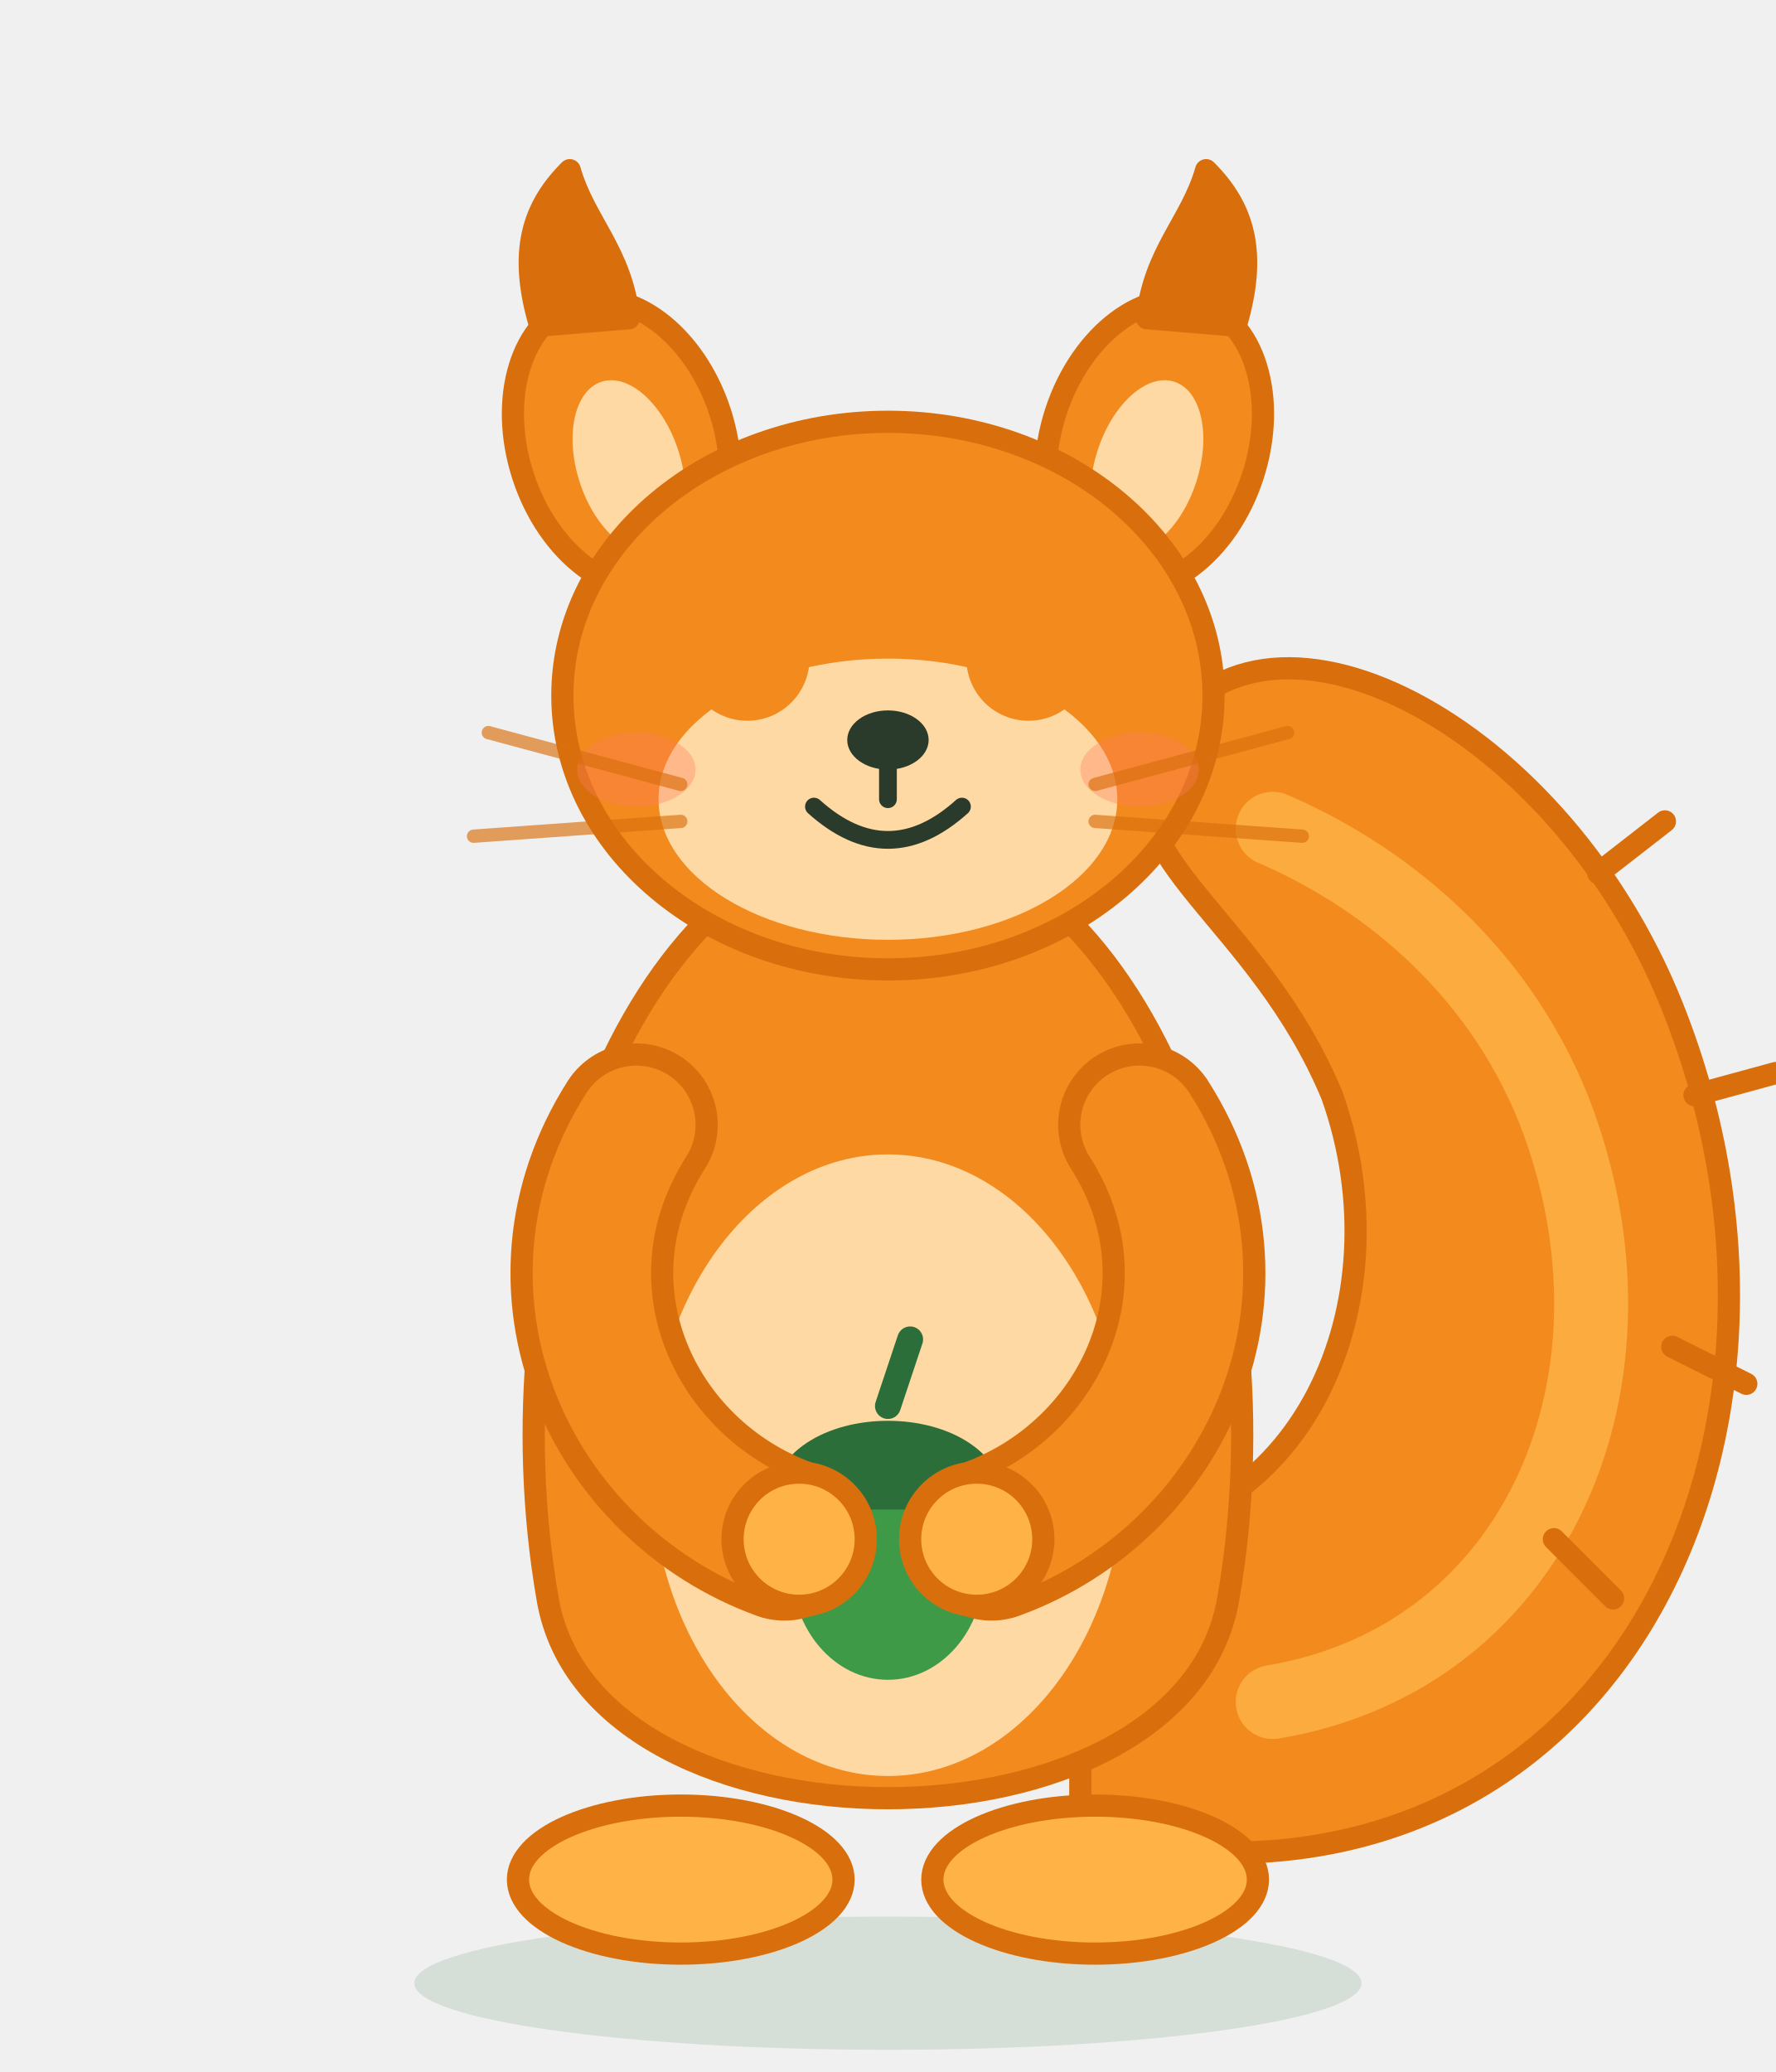
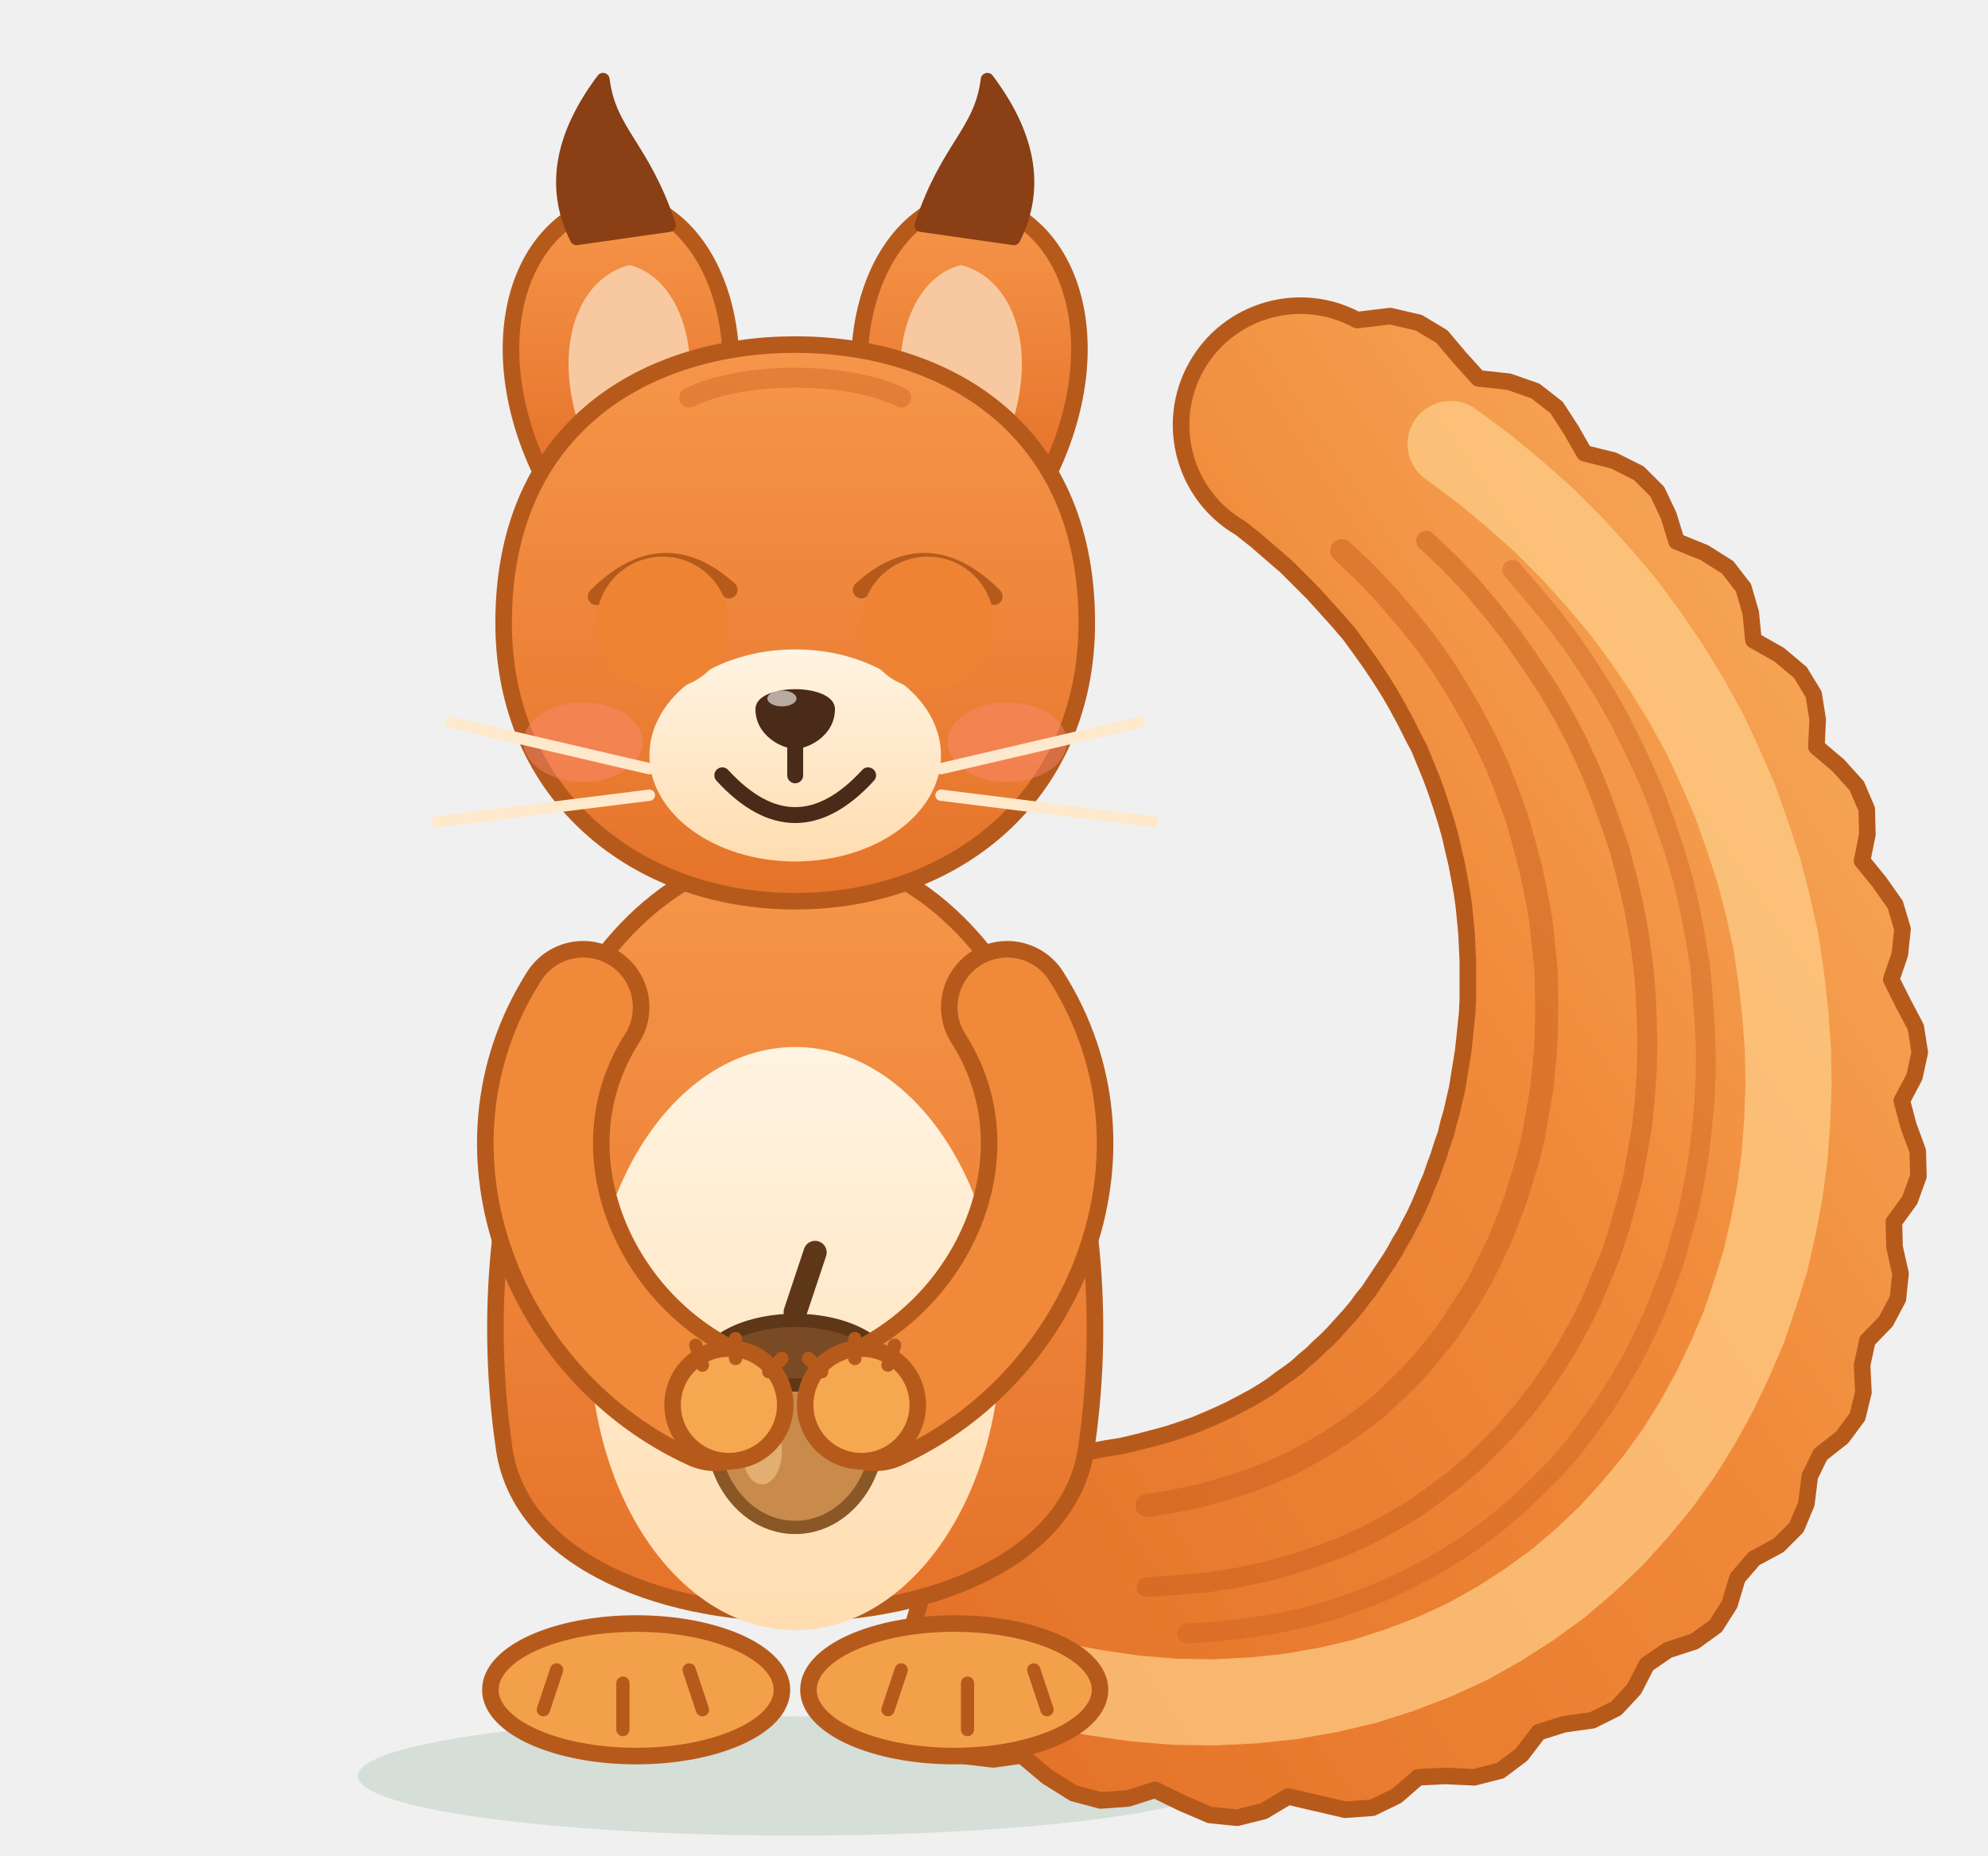
- <svg xmlns="http://www.w3.org/2000/svg" viewBox="0 0 240 280" class="noisette-svg" role="img" aria-label="Noisette, l'écureuil de Linda">
-   <ellipse class="n-ombre" cx="120" cy="268" rx="64" ry="9" fill="#2B6E3A" opacity=".14" />
+ <svg xmlns="http://www.w3.org/2000/svg" viewBox="0 0 300 280" class="noisette-svg" role="img" aria-label="Noisette, l'écureuil de Linda">
+   <defs>
+     <linearGradient id="n-pelage" x1="0" y1="0" x2="0" y2="1">
+       <stop offset="0" stop-color="#F6964A" />
+       <stop offset="1" stop-color="#E5732A" />
+     </linearGradient>
+     <linearGradient id="n-queue-deg" x1="0" y1="1" x2="1" y2="0">
+       <stop offset="0" stop-color="#E26F26" />
+       <stop offset=".55" stop-color="#F08A3A" />
+       <stop offset="1" stop-color="#F9B466" />
+     </linearGradient>
+     <linearGradient id="n-ventre" x1="0" y1="0" x2="0" y2="1">
+       <stop offset="0" stop-color="#FFF4E2" />
+       <stop offset="1" stop-color="#FFDDB0" />
+     </linearGradient>
+     <clipPath id="n-queue-clip">
+       <path d="M134.7,255.2 L138,259.8 L141.6,263.1 L145.6,265 L149.9,265.5 L154.2,264.9 L158,268.1 L162,270.6 L166.1,271.7 L170.2,271.4 L174.3,270.1 L178.4,272.1 L182.6,273.9 L186.7,274.3 L190.7,273.3 L194.4,271.1 L198.7,272.1 L203,273.1 L207.1,272.8 L210.8,271 L214,268.2 L218.1,268 L222.5,268.2 L226.4,267.2 L229.6,264.8 L232.2,261.4 L236,260.2 L240.3,259.6 L243.9,257.8 L246.6,254.9 L248.5,251.2 L251.7,249 L255.7,247.7 L258.9,245.4 L261,242.1 L262.2,238.1 L264.7,235.2 L268.4,233.2 L271.1,230.5 L272.6,226.9 L273.1,222.8 L274.7,219.5 L278,216.9 L280.3,213.8 L281.2,210.1 L281,206 L281.8,202.3 L284.6,199.4 L286.4,196 L286.8,192.2 L285.9,188.2 L285.8,184.4 L288.2,181.1 L289.5,177.5 L289.4,173.7 L288,169.9 L287,166.1 L288.9,162.5 L289.7,158.8 L289.1,155 L287.2,151.4 L285.4,147.8 L286.7,144 L287.1,140.2 L286,136.5 L283.6,133.1 L281,129.9 L281.8,125.9 L281.7,122.1 L280.2,118.6 L277.4,115.5 L274.1,112.7 L274.3,108.6 L273.7,104.8 L271.7,101.5 L268.5,98.8 L264.6,96.6 L264.2,92.5 L263.1,88.7 L260.7,85.6 L257.2,83.4 L253,81.7 L251.8,77.8 L250.1,74.2 L247.3,71.4 L243.5,69.5 L239.1,68.4 L237.1,64.9 L234.9,61.5 L231.7,59 L227.7,57.6 L223.1,57.1 L220.3,54 L217.6,50.8 L214.1,48.7 L209.8,47.7 L204.8,48.3 A18,18 0 0 0 187.2,79.7 L187.2,79.7 L189.6,81.6 L191.9,83.6 L194.1,85.5 L196.2,87.6 L198.2,89.6 L200.1,91.7 L201.9,93.7 L203.7,95.8 L205.3,98 L206.8,100.1 L208.2,102.2 L209.6,104.4 L210.8,106.5 L212,108.7 L213.1,110.9 L214.2,113 L215.1,115.2 L216,117.4 L216.8,119.6 L217.5,121.7 L218.2,123.9 L218.8,126 L219.3,128.2 L219.8,130.3 L220.2,132.4 L220.6,134.6 L220.9,136.7 L221.1,138.7 L221.3,140.8 L221.4,142.9 L221.5,144.9 L221.5,146.9 L221.5,149 L221.5,150.9 L221.4,152.9 L221.2,154.8 L221,156.8 L220.8,158.6 L220.5,160.5 L220.2,162.3 L219.9,164.2 L219.5,165.9 L219.1,167.7 L218.6,169.4 L218.2,171.1 L217.6,172.8 L217.1,174.4 L216.5,176 L216,177.5 L215.3,179.1 L214.7,180.6 L214.1,182 L213.4,183.5 L212.7,184.8 L212,186.2 L211.2,187.5 L210.5,188.8 L209.7,190.1 L208.9,191.3 L208.1,192.5 L207.3,193.7 L206.5,194.9 L205.6,196 L204.8,197.1 L203.9,198.2 L203,199.2 L202,200.3 L201.1,201.3 L200.1,202.3 L199,203.3 L198,204.3 L196.8,205.3 L195.7,206.3 L194.5,207.2 L193.2,208.1 L191.9,209.1 L190.5,210 L189,210.9 L187.5,211.7 L185.8,212.6 L184.1,213.4 L182.3,214.2 L180.4,215 L178.4,215.7 L176.3,216.4 L174.1,217 L171.8,217.6 L169.3,218.2 L166.8,218.6 L164.1,219.1 L161.3,219.4 L158.4,219.7 L155.3,220 L152.1,220.2 L148.8,220.4 L145.3,220.8 Z" />
+     </clipPath>
+   </defs>
+   <ellipse class="n-ombre" cx="120" cy="268" rx="66" ry="9" fill="#2B6E3A" opacity=".14" />
  <g class="n-queue">
-     <path d="M146,248 C216,264 250,196 226,136 C210,96 168,76 156,102 C150,116 170,124 180,148 C190,176 176,208 146,208 Z" fill="#F28A1E" stroke="#D96F0C" stroke-width="3" stroke-linejoin="round" />
-     <path d="M172,230 C208,224 224,186 210,150 C202,130 186,118 172,112" fill="none" stroke="#FFB347" stroke-width="10" stroke-linecap="round" opacity=".8" />
-     <path d="M216,118 l9,-7 M229,148 l11,-3 M226,182 l10,5 M210,208 l8,8" stroke="#D96F0C" stroke-width="3" stroke-linecap="round" fill="none" />
+     <path d="M134.7,255.2 L138,259.8 L141.6,263.1 L145.6,265 L149.9,265.5 L154.2,264.9 L158,268.1 L162,270.6 L166.1,271.7 L170.2,271.4 L174.3,270.1 L178.4,272.1 L182.6,273.9 L186.7,274.3 L190.7,273.3 L194.4,271.1 L198.7,272.1 L203,273.1 L207.1,272.8 L210.8,271 L214,268.2 L218.1,268 L222.5,268.2 L226.4,267.2 L229.6,264.8 L232.2,261.4 L236,260.2 L240.3,259.6 L243.9,257.8 L246.6,254.9 L248.5,251.2 L251.7,249 L255.7,247.7 L258.9,245.4 L261,242.1 L262.2,238.1 L264.7,235.2 L268.4,233.2 L271.1,230.5 L272.6,226.9 L273.1,222.8 L274.7,219.5 L278,216.9 L280.3,213.8 L281.2,210.1 L281,206 L281.8,202.3 L284.6,199.4 L286.4,196 L286.8,192.2 L285.9,188.2 L285.8,184.4 L288.2,181.1 L289.5,177.5 L289.4,173.7 L288,169.9 L287,166.1 L288.9,162.5 L289.7,158.8 L289.1,155 L287.2,151.4 L285.4,147.8 L286.7,144 L287.1,140.2 L286,136.5 L283.6,133.1 L281,129.9 L281.8,125.9 L281.7,122.1 L280.2,118.6 L277.4,115.5 L274.1,112.7 L274.3,108.6 L273.7,104.8 L271.7,101.5 L268.5,98.8 L264.6,96.6 L264.2,92.5 L263.1,88.7 L260.7,85.6 L257.2,83.4 L253,81.7 L251.8,77.8 L250.1,74.2 L247.3,71.4 L243.5,69.5 L239.1,68.4 L237.1,64.9 L234.9,61.5 L231.7,59 L227.7,57.6 L223.1,57.1 L220.3,54 L217.6,50.8 L214.1,48.7 L209.8,47.7 L204.8,48.3 A18,18 0 0 0 187.2,79.7 L187.2,79.7 L189.6,81.6 L191.9,83.6 L194.1,85.5 L196.2,87.6 L198.2,89.6 L200.1,91.7 L201.9,93.7 L203.7,95.8 L205.3,98 L206.8,100.1 L208.2,102.2 L209.6,104.4 L210.8,106.5 L212,108.7 L213.1,110.9 L214.2,113 L215.1,115.2 L216,117.4 L216.8,119.6 L217.5,121.7 L218.2,123.9 L218.8,126 L219.3,128.2 L219.8,130.3 L220.2,132.4 L220.6,134.6 L220.9,136.7 L221.1,138.7 L221.3,140.8 L221.4,142.9 L221.5,144.9 L221.5,146.9 L221.5,149 L221.5,150.9 L221.4,152.9 L221.2,154.8 L221,156.8 L220.8,158.6 L220.5,160.5 L220.2,162.3 L219.9,164.2 L219.5,165.9 L219.1,167.7 L218.6,169.4 L218.2,171.1 L217.6,172.8 L217.1,174.4 L216.5,176 L216,177.5 L215.3,179.1 L214.7,180.6 L214.1,182 L213.4,183.5 L212.7,184.8 L212,186.2 L211.2,187.5 L210.5,188.8 L209.7,190.1 L208.9,191.3 L208.1,192.5 L207.3,193.7 L206.5,194.9 L205.6,196 L204.8,197.1 L203.9,198.2 L203,199.2 L202,200.3 L201.1,201.3 L200.1,202.3 L199,203.3 L198,204.3 L196.8,205.3 L195.7,206.3 L194.5,207.2 L193.2,208.1 L191.9,209.1 L190.5,210 L189,210.9 L187.5,211.7 L185.8,212.6 L184.1,213.4 L182.3,214.2 L180.4,215 L178.4,215.7 L176.3,216.4 L174.1,217 L171.8,217.6 L169.3,218.2 L166.8,218.6 L164.1,219.1 L161.3,219.4 L158.4,219.7 L155.3,220 L152.1,220.2 L148.8,220.4 L145.3,220.8 Z" fill="url(#n-queue-deg)" stroke="#B65A1C" stroke-width="2.5" stroke-linejoin="round" />
+     <g clip-path="url(#n-queue-clip)" fill="none" stroke-linecap="round">
+       <path d="M158.8,254.2 L165,255.4 L171.2,256.3 L177.2,256.8 L183.2,256.9 L189.1,256.6 L194.8,256 L200.5,255 L206,253.7 L211.3,252 L216.5,250 L221.5,247.7 L226.3,245 L230.8,242.1 L235.2,238.9 L239.3,235.4 L243.2,231.7 L246.8,227.7 L250.2,223.6 L253.3,219.3 L256.1,214.8 L258.7,210.1 L261,205.3 L263.1,200.4 L264.8,195.4 L266.4,190.3 L267.6,185.1 L268.6,179.8 L269.3,174.5 L269.7,169.1 L269.9,163.7 L269.8,158.3 L269.4,152.9 L268.8,147.5 L268,142.1 L266.8,136.7 L265.4,131.3 L263.7,126.1 L261.8,120.8 L259.6,115.7 L257.2,110.6 L254.5,105.7 L251.5,100.8 L248.3,96.1 L244.9,91.5 L241.1,87 L237.2,82.7 L233,78.5 L228.5,74.5 L223.9,70.7 L218.9,67" stroke="#FFD08A" stroke-width="13" opacity=".7" />
+       <path d="M173,239.5 L177.7,239.2 L182.2,238.8 L186.6,238.1 L190.9,237.2 L194.9,236.1 L198.9,234.8 L202.6,233.4 L206.3,231.7 L209.7,229.9 L213.1,227.9 L216.2,225.7 L219.3,223.4 L222.2,220.9 L224.9,218.3 L227.5,215.6 L230,212.7 L232.3,209.7 L234.5,206.5 L236.5,203.3 L238.4,199.9 L240.1,196.5 L241.6,192.9 L243.1,189.3 L244.3,185.6 L245.4,181.7 L246.4,177.9 L247.1,173.9 L247.8,169.9 L248.2,165.9 L248.5,161.8 L248.6,157.6 L248.5,153.5 L248.3,149.3 L247.9,145.1 L247.3,140.9 L246.5,136.6 L245.5,132.4 L244.4,128.2 L243,124.1 L241.5,119.9 L239.8,115.8 L237.9,111.7 L235.8,107.7 L233.5,103.8 L230.9,99.9 L228.2,96 L225.3,92.3 L222.2,88.6 L218.8,85 L215.2,81.6" stroke="#C85F1E" stroke-width="3" opacity=".5" />
+       <path d="M179.1,246.5 L183.7,246.2 L188.2,245.7 L192.5,245 L196.8,244.1 L200.9,243 L204.9,241.6 L208.7,240.1 L212.5,238.3 L216.1,236.4 L219.6,234.3 L222.9,232.1 L226.1,229.6 L229.1,227.1 L232,224.3 L234.8,221.5 L237.4,218.5 L239.8,215.3 L242.1,212.1 L244.2,208.7 L246.2,205.3 L248,201.7 L249.7,198.1 L251.2,194.3 L252.6,190.5 L253.7,186.6 L254.8,182.7 L255.6,178.7 L256.3,174.7 L256.8,170.6 L257.2,166.4 L257.4,162.3 L257.4,158.1 L257.2,153.9 L256.9,149.7 L256.5,145.5 L255.8,141.3 L255,137.1 L254,132.9 L252.8,128.7 L251.4,124.6 L249.9,120.4 L248.2,116.4 L246.3,112.4 L244.3,108.4 L242.1,104.5 L239.6,100.6 L237.1,96.9 L234.3,93.2 L231.3,89.6 L228.2,86" stroke="#C85F1E" stroke-width="3" opacity=".4" />
+       <path d="M173.1,227.2 L177.3,226.5 L181.2,225.7 L185,224.6 L188.5,223.5 L191.8,222.2 L194.9,220.8 L197.9,219.2 L200.6,217.6 L203.3,215.8 L205.8,214 L208.2,212.1 L210.4,210 L212.6,207.9 L214.6,205.7 L216.5,203.4 L218.4,201 L220.1,198.4 L221.8,195.8 L223.4,193.1 L224.8,190.3 L226.2,187.4 L227.4,184.4 L228.6,181.3 L229.6,178.1 L230.6,174.8 L231.4,171.5 L232,168.1 L232.6,164.6 L233,161 L233.3,157.4 L233.4,153.8 L233.4,150.1 L233.3,146.3 L232.9,142.5 L232.5,138.7 L231.8,134.9 L231,131.1 L230,127.3 L228.9,123.4 L227.5,119.6 L226,115.7 L224.2,111.9 L222.3,108.2 L220.1,104.4 L217.8,100.7 L215.2,97 L212.3,93.4 L209.3,89.9 L206,86.4 L202.5,83.1" stroke="#C85F1E" stroke-width="3.5" opacity=".5" />
+     </g>
  </g>
  <g class="n-corps">
-     <path d="M120,112 C84,116 66,170 74,216 C80,252 160,252 166,216 C174,170 156,116 120,112 Z" fill="#F28A1E" stroke="#D96F0C" stroke-width="3" />
-     <ellipse cx="120" cy="198" rx="32" ry="42" fill="#FFD9A3" />
-     <ellipse cx="92" cy="254" rx="22" ry="10" fill="#FFB347" stroke="#D96F0C" stroke-width="3" />
-     <ellipse cx="148" cy="254" rx="22" ry="10" fill="#FFB347" stroke="#D96F0C" stroke-width="3" />
+     <path d="M120,128 C86,130 70,176 76,218 C80,252 160,252 164,218 C170,176 154,130 120,128 Z" fill="url(#n-pelage)" stroke="#B65A1C" stroke-width="2.5" stroke-linejoin="round" />
+     <ellipse cx="120" cy="202" rx="31" ry="44" fill="url(#n-ventre)" />
+     <g fill="#F3A04A" stroke="#B65A1C" stroke-width="2.5">
+       <ellipse cx="96" cy="255" rx="22" ry="10" />
+       <ellipse cx="144" cy="255" rx="22" ry="10" />
+     </g>
+     <g stroke="#B65A1C" stroke-width="2" stroke-linecap="round" fill="none">
+       <path d="M84,252 l-2,6 M94,254 l0,7 M104,252 l2,6 M136,252 l-2,6 M146,254 l0,7 M156,252 l2,6" />
+     </g>
  </g>
  <g class="n-gland">
-     <ellipse cx="120" cy="212" rx="13" ry="15" fill="#3E9A47" />
-     <path d="M104,204 C104,188 136,188 136,204 Z" fill="#2B6E3A" />
-     <path d="M120,190 L123,181" stroke="#2B6E3A" stroke-width="3.5" stroke-linecap="round" />
+     <ellipse cx="120" cy="216" rx="12.5" ry="14.5" fill="#C98B4C" stroke="#8A5726" stroke-width="2" />
+     <path d="M105,209 C105,196 135,196 135,209 Z" fill="#7A4A24" stroke="#5E3718" stroke-width="2" stroke-linejoin="round" />
+     <path d="M120,198 L123,189" stroke="#5E3718" stroke-width="3.5" stroke-linecap="round" />
+     <ellipse cx="115" cy="219" rx="3" ry="5" fill="#E8B77A" opacity=".8" />
  </g>
  <g class="n-bras n-bras-g">
-     <path d="M86,152 C72,174 84,200 106,208" fill="none" stroke="#D96F0C" stroke-width="22" stroke-linecap="round" />
-     <path d="M86,152 C72,174 84,200 106,208" fill="none" stroke="#F28A1E" stroke-width="16" stroke-linecap="round" />
-     <circle cx="108" cy="208" r="9" fill="#FFB347" stroke="#D96F0C" stroke-width="3" />
+     <path d="M88,152 C74,174 86,202 108,212" fill="none" stroke="#B65A1C" stroke-width="20" stroke-linecap="round" />
+     <path d="M88,152 C74,174 86,202 108,212" fill="none" stroke="#F08A3A" stroke-width="15" stroke-linecap="round" />
+     <circle cx="110" cy="212" r="8.5" fill="#F5A84F" stroke="#B65A1C" stroke-width="2.5" />
+     <path d="M106,206 l-1,-3 M111,205 l0,-3 M116,207 l2,-2" stroke="#B65A1C" stroke-width="2" stroke-linecap="round" />
  </g>
  <g class="n-bras n-bras-d">
-     <path d="M154,152 C168,174 156,200 134,208" fill="none" stroke="#D96F0C" stroke-width="22" stroke-linecap="round" />
-     <path d="M154,152 C168,174 156,200 134,208" fill="none" stroke="#F28A1E" stroke-width="16" stroke-linecap="round" />
-     <circle cx="132" cy="208" r="9" fill="#FFB347" stroke="#D96F0C" stroke-width="3" />
+     <path d="M152,152 C166,174 154,202 132,212" fill="none" stroke="#B65A1C" stroke-width="20" stroke-linecap="round" />
+     <path d="M152,152 C166,174 154,202 132,212" fill="none" stroke="#F08A3A" stroke-width="15" stroke-linecap="round" />
+     <circle cx="130" cy="212" r="8.5" fill="#F5A84F" stroke="#B65A1C" stroke-width="2.5" />
+     <path d="M134,206 l1,-3 M129,205 l0,-3 M124,207 l-2,-2" stroke="#B65A1C" stroke-width="2" stroke-linecap="round" />
  </g>
  <g class="n-tete">
    <g class="n-oreille n-oreille-g">
-       <ellipse cx="84" cy="60" rx="14" ry="20" transform="rotate(-18 84 60)" fill="#F28A1E" stroke="#D96F0C" stroke-width="3" />
-       <ellipse cx="85" cy="63" rx="7" ry="12" transform="rotate(-18 85 63)" fill="#FFD9A3" />
-       <path d="M73,44 C70,34 72,28 77,23 C79,30 84,34 85,43 Z" fill="#D96F0C" stroke="#D96F0C" stroke-width="3" stroke-linejoin="round" />
+       <path d="M82,72 C72,52 78,32 94,30 C108,32 114,52 108,68 Z" fill="url(#n-pelage)" stroke="#B65A1C" stroke-width="2.5" stroke-linejoin="round" />
+       <path d="M88,66 C83,53 87,42 95,40 C103,42 106,54 103,63 Z" fill="#F8C9A0" />
+       <path d="M87,36 C83,28 85,20 91,12 C92,20 97,22 101,34 Z" fill="#8A3F14" stroke="#8A3F14" stroke-width="2" stroke-linejoin="round" />
    </g>
    <g class="n-oreille n-oreille-d">
-       <ellipse cx="156" cy="60" rx="14" ry="20" transform="rotate(18 156 60)" fill="#F28A1E" stroke="#D96F0C" stroke-width="3" />
-       <ellipse cx="155" cy="63" rx="7" ry="12" transform="rotate(18 155 63)" fill="#FFD9A3" />
-       <path d="M167,44 C170,34 168,28 163,23 C161,30 156,34 155,43 Z" fill="#D96F0C" stroke="#D96F0C" stroke-width="3" stroke-linejoin="round" />
+       <path d="M158,72 C168,52 162,32 146,30 C132,32 126,52 132,68 Z" fill="url(#n-pelage)" stroke="#B65A1C" stroke-width="2.5" stroke-linejoin="round" />
+       <path d="M152,66 C157,53 153,42 145,40 C137,42 134,54 137,63 Z" fill="#F8C9A0" />
+       <path d="M153,36 C157,28 155,20 149,12 C148,20 143,22 139,34 Z" fill="#8A3F14" stroke="#8A3F14" stroke-width="2" stroke-linejoin="round" />
    </g>
-     <ellipse cx="120" cy="94" rx="44" ry="37" fill="#F28A1E" stroke="#D96F0C" stroke-width="3" />
-     <ellipse cx="120" cy="108" rx="31" ry="19" fill="#FFD9A3" />
-     <ellipse cx="86" cy="104" rx="8" ry="5" fill="#FF7B5C" opacity=".35" />
-     <ellipse cx="154" cy="104" rx="8" ry="5" fill="#FF7B5C" opacity=".35" />
-     <g stroke="#D96F0C" stroke-width="1.8" stroke-linecap="round" opacity=".65" fill="none">
-       <path d="M92,106 L66,99 M92,111 L64,113 M148,106 L174,99 M148,111 L176,113" />
+     <path d="M76,94 C76,64 98,52 120,52 C142,52 164,64 164,94 C164,120 144,136 120,136 C96,136 76,120 76,94 Z" fill="url(#n-pelage)" stroke="#B65A1C" stroke-width="2.5" stroke-linejoin="round" />
+     <path d="M104,60 C112,56 128,56 136,60" fill="none" stroke="#C85F1E" stroke-width="3" stroke-linecap="round" opacity=".4" />
+     <ellipse cx="120" cy="114" rx="22" ry="16" fill="url(#n-ventre)" />
+     <ellipse cx="88" cy="112" rx="9" ry="6" fill="#FF8A7A" opacity=".42" />
+     <ellipse cx="152" cy="112" rx="9" ry="6" fill="#FF8A7A" opacity=".42" />
+     <g stroke="#FFE9CC" stroke-width="1.7" stroke-linecap="round" fill="none">
+       <path d="M98,116 L68,109 M98,120 L66,124 M142,116 L172,109 M142,120 L174,124" />
    </g>
    <g class="n-yeux">
-       <circle cx="101" cy="89" r="7.5" fill="#2B3B2B" />
-       <circle cx="139" cy="89" r="7.5" fill="#2B3B2B" />
-       <circle cx="103.6" cy="86.2" r="2.6" fill="#fff" />
-       <circle cx="141.6" cy="86.2" r="2.6" fill="#fff" />
-       <circle cx="99" cy="92" r="1.2" fill="#fff" />
-       <circle cx="137" cy="92" r="1.2" fill="#fff" />
-       <circle class="n-paupiere" cx="101" cy="89" r="8.4" fill="#F28A1E" />
-       <circle class="n-paupiere" cx="139" cy="89" r="8.4" fill="#F28A1E" />
+       <circle cx="100" cy="94" r="9" fill="#fff" />
+       <circle cx="140" cy="94" r="9" fill="#fff" />
+       <circle cx="101" cy="95" r="7.4" fill="#6B3A1E" />
+       <circle cx="139" cy="95" r="7.4" fill="#6B3A1E" />
+       <circle cx="101.4" cy="95.4" r="4.2" fill="#24130A" />
+       <circle cx="138.6" cy="95.4" r="4.2" fill="#24130A" />
+       <circle cx="103.6" cy="92" r="2.6" fill="#fff" />
+       <circle cx="141" cy="92" r="2.6" fill="#fff" />
+       <circle cx="98.4" cy="98.6" r="1.2" fill="#fff" />
+       <circle cx="136" cy="98.6" r="1.2" fill="#fff" />
+       <path d="M90,90 Q100,80 110,89 M130,89 Q140,80 150,90" fill="none" stroke="#B65A1C" stroke-width="2.6" stroke-linecap="round" />
+       <circle class="n-paupiere" cx="100" cy="94" r="10" fill="#EE8433" />
+       <circle class="n-paupiere" cx="140" cy="94" r="10" fill="#EE8433" />
    </g>
-     <ellipse cx="120" cy="100" rx="5.5" ry="4" fill="#2B3B2B" />
-     <path class="n-bouche-fermee" d="M120,104 L120,108 M110,109 Q120,118 130,109" fill="none" stroke="#2B3B2B" stroke-width="2.4" stroke-linecap="round" stroke-linejoin="round" />
+     <path d="M114,107 C114,103 126,103 126,107 C126,111 122,113 120,113 C118,113 114,111 114,107 Z" fill="#4A2A18" />
+     <ellipse cx="118" cy="105.4" rx="2.2" ry="1.2" fill="#fff" opacity=".6" />
+     <path class="n-bouche-fermee" d="M120,113 L120,117 M109,117 Q120,129 131,117" fill="none" stroke="#4A2A18" stroke-width="2.4" stroke-linecap="round" stroke-linejoin="round" />
    <g class="n-bouche-ouverte" style="display:none">
-       <path d="M109,108 Q120,132 131,108 Z" fill="#8A2E1B" />
-       <ellipse cx="120" cy="119" rx="6.5" ry="3.6" fill="#FF8A80" />
+       <path d="M108,117 Q120,140 132,117 Z" fill="#8A2E1B" stroke="#4A2A18" stroke-width="2" stroke-linejoin="round" />
+       <ellipse cx="120" cy="127" rx="7" ry="4" fill="#FF8A80" />
    </g>
  </g>
</svg>
